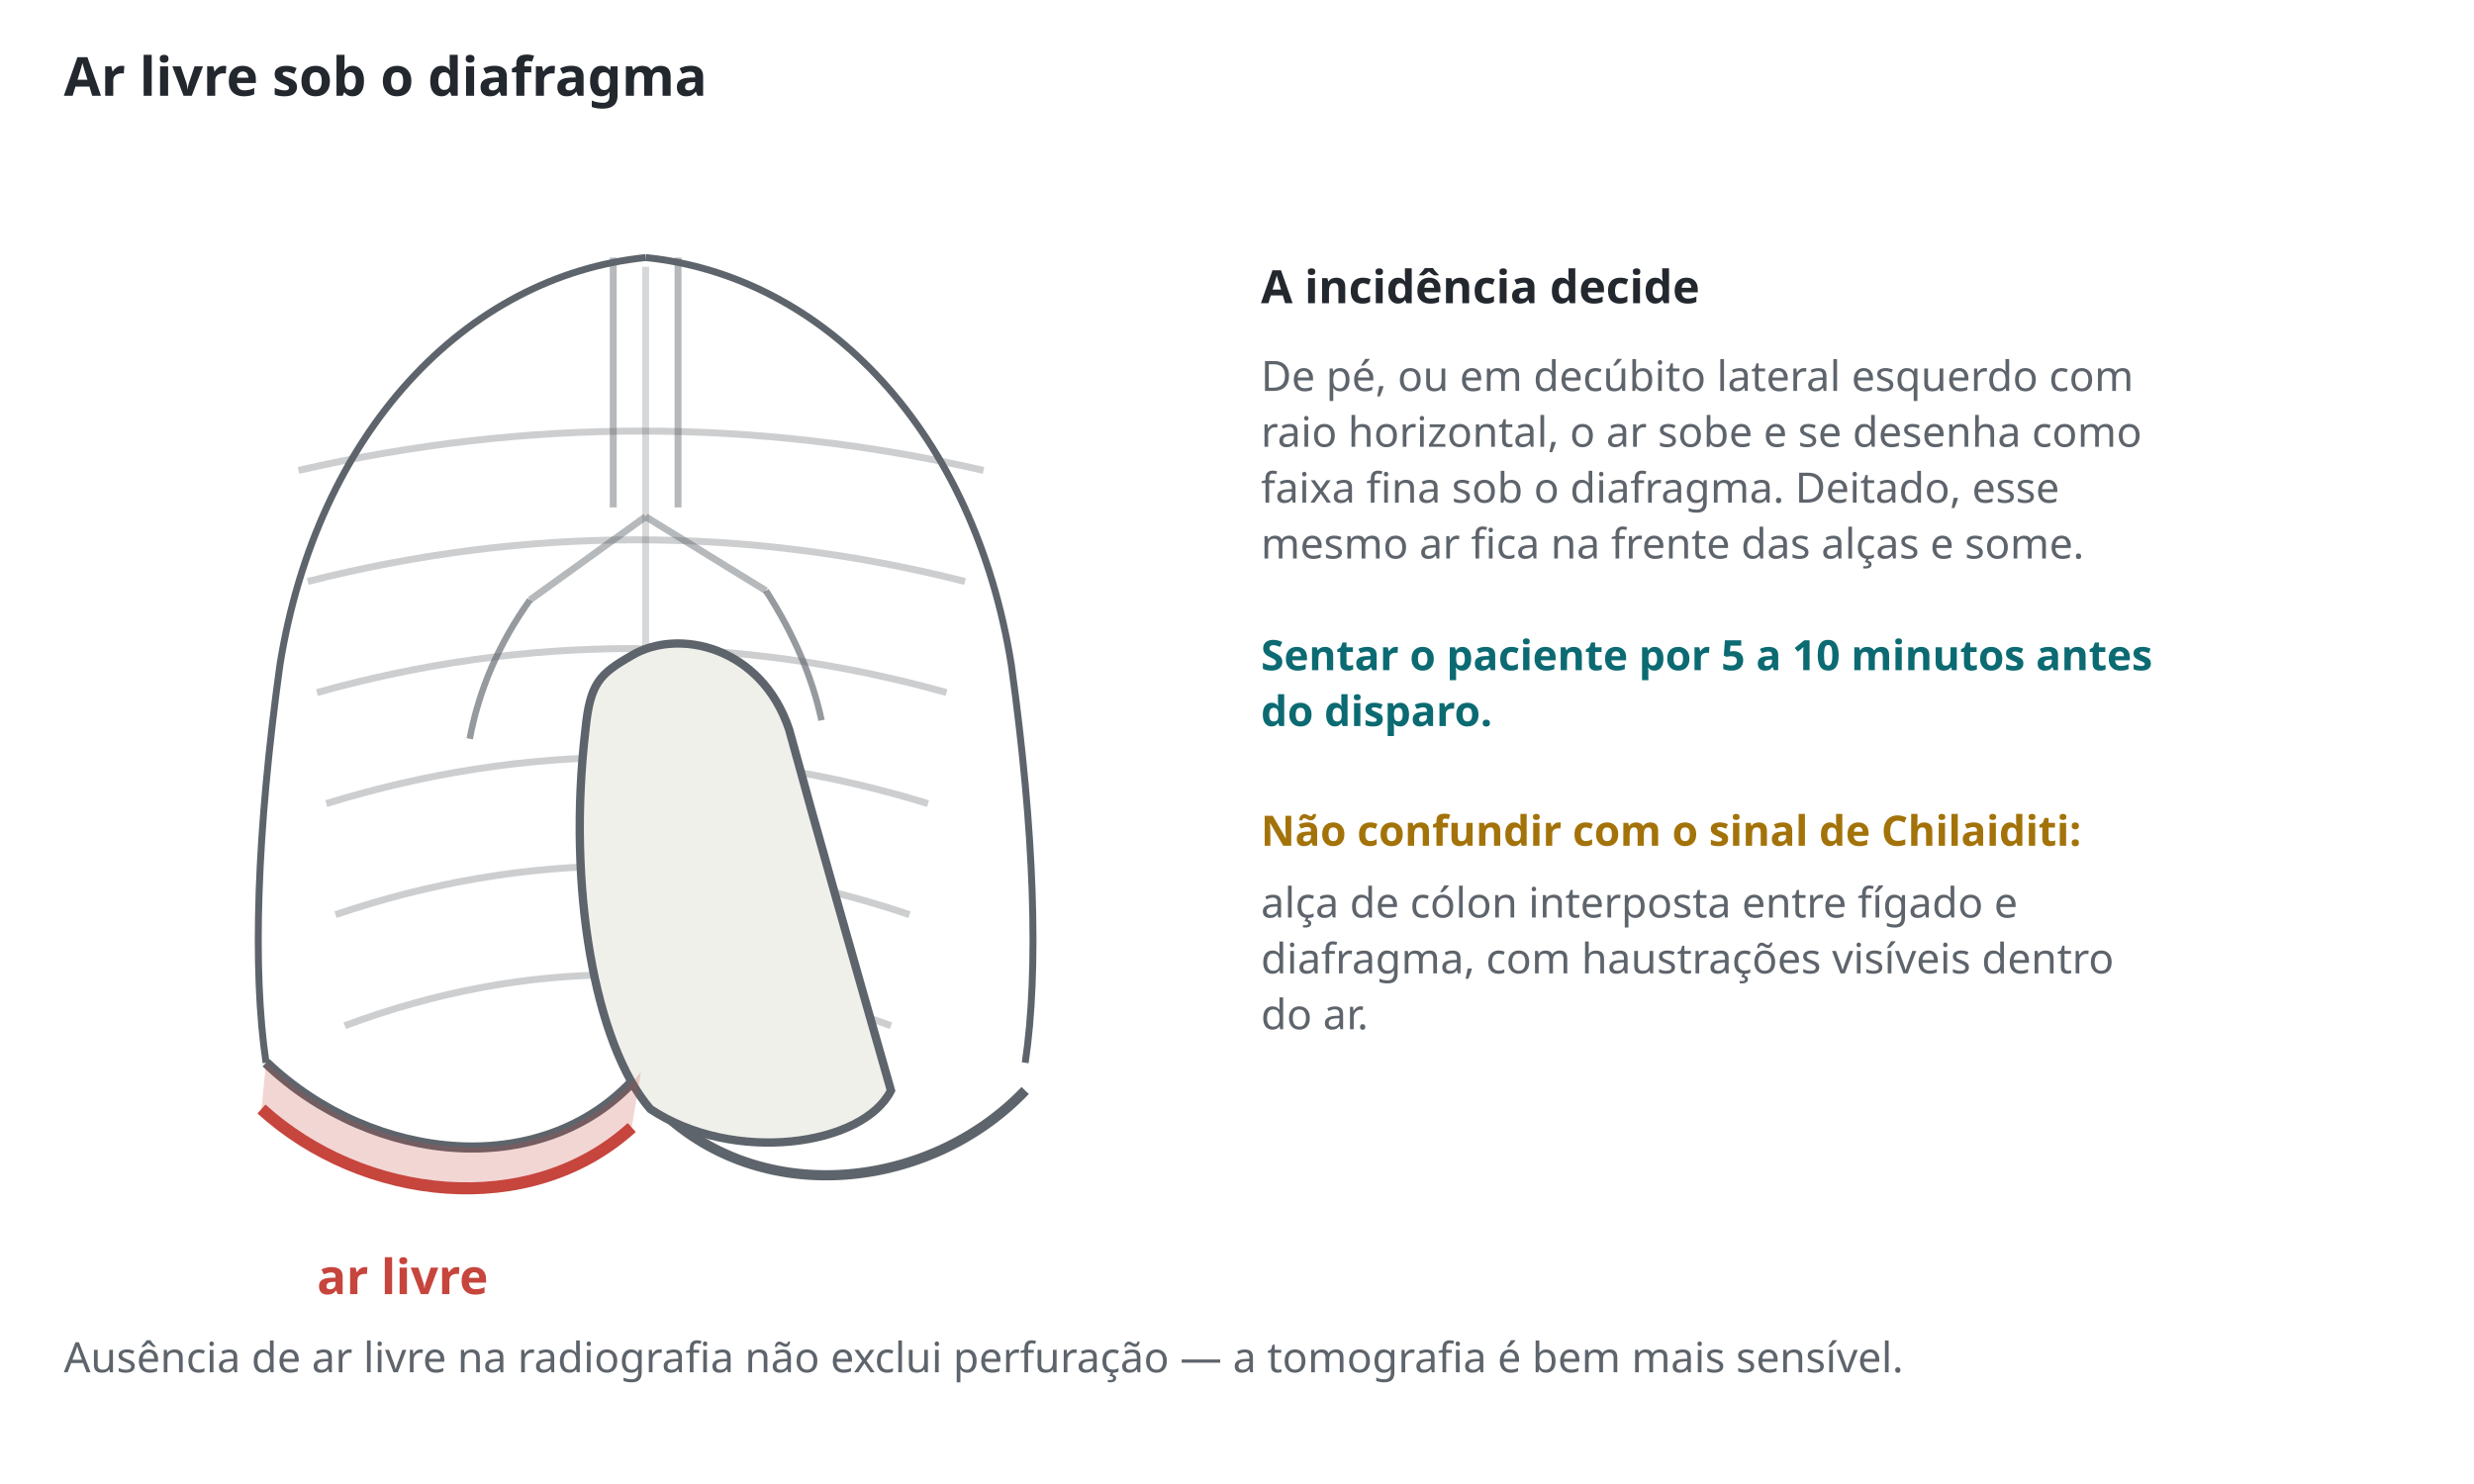
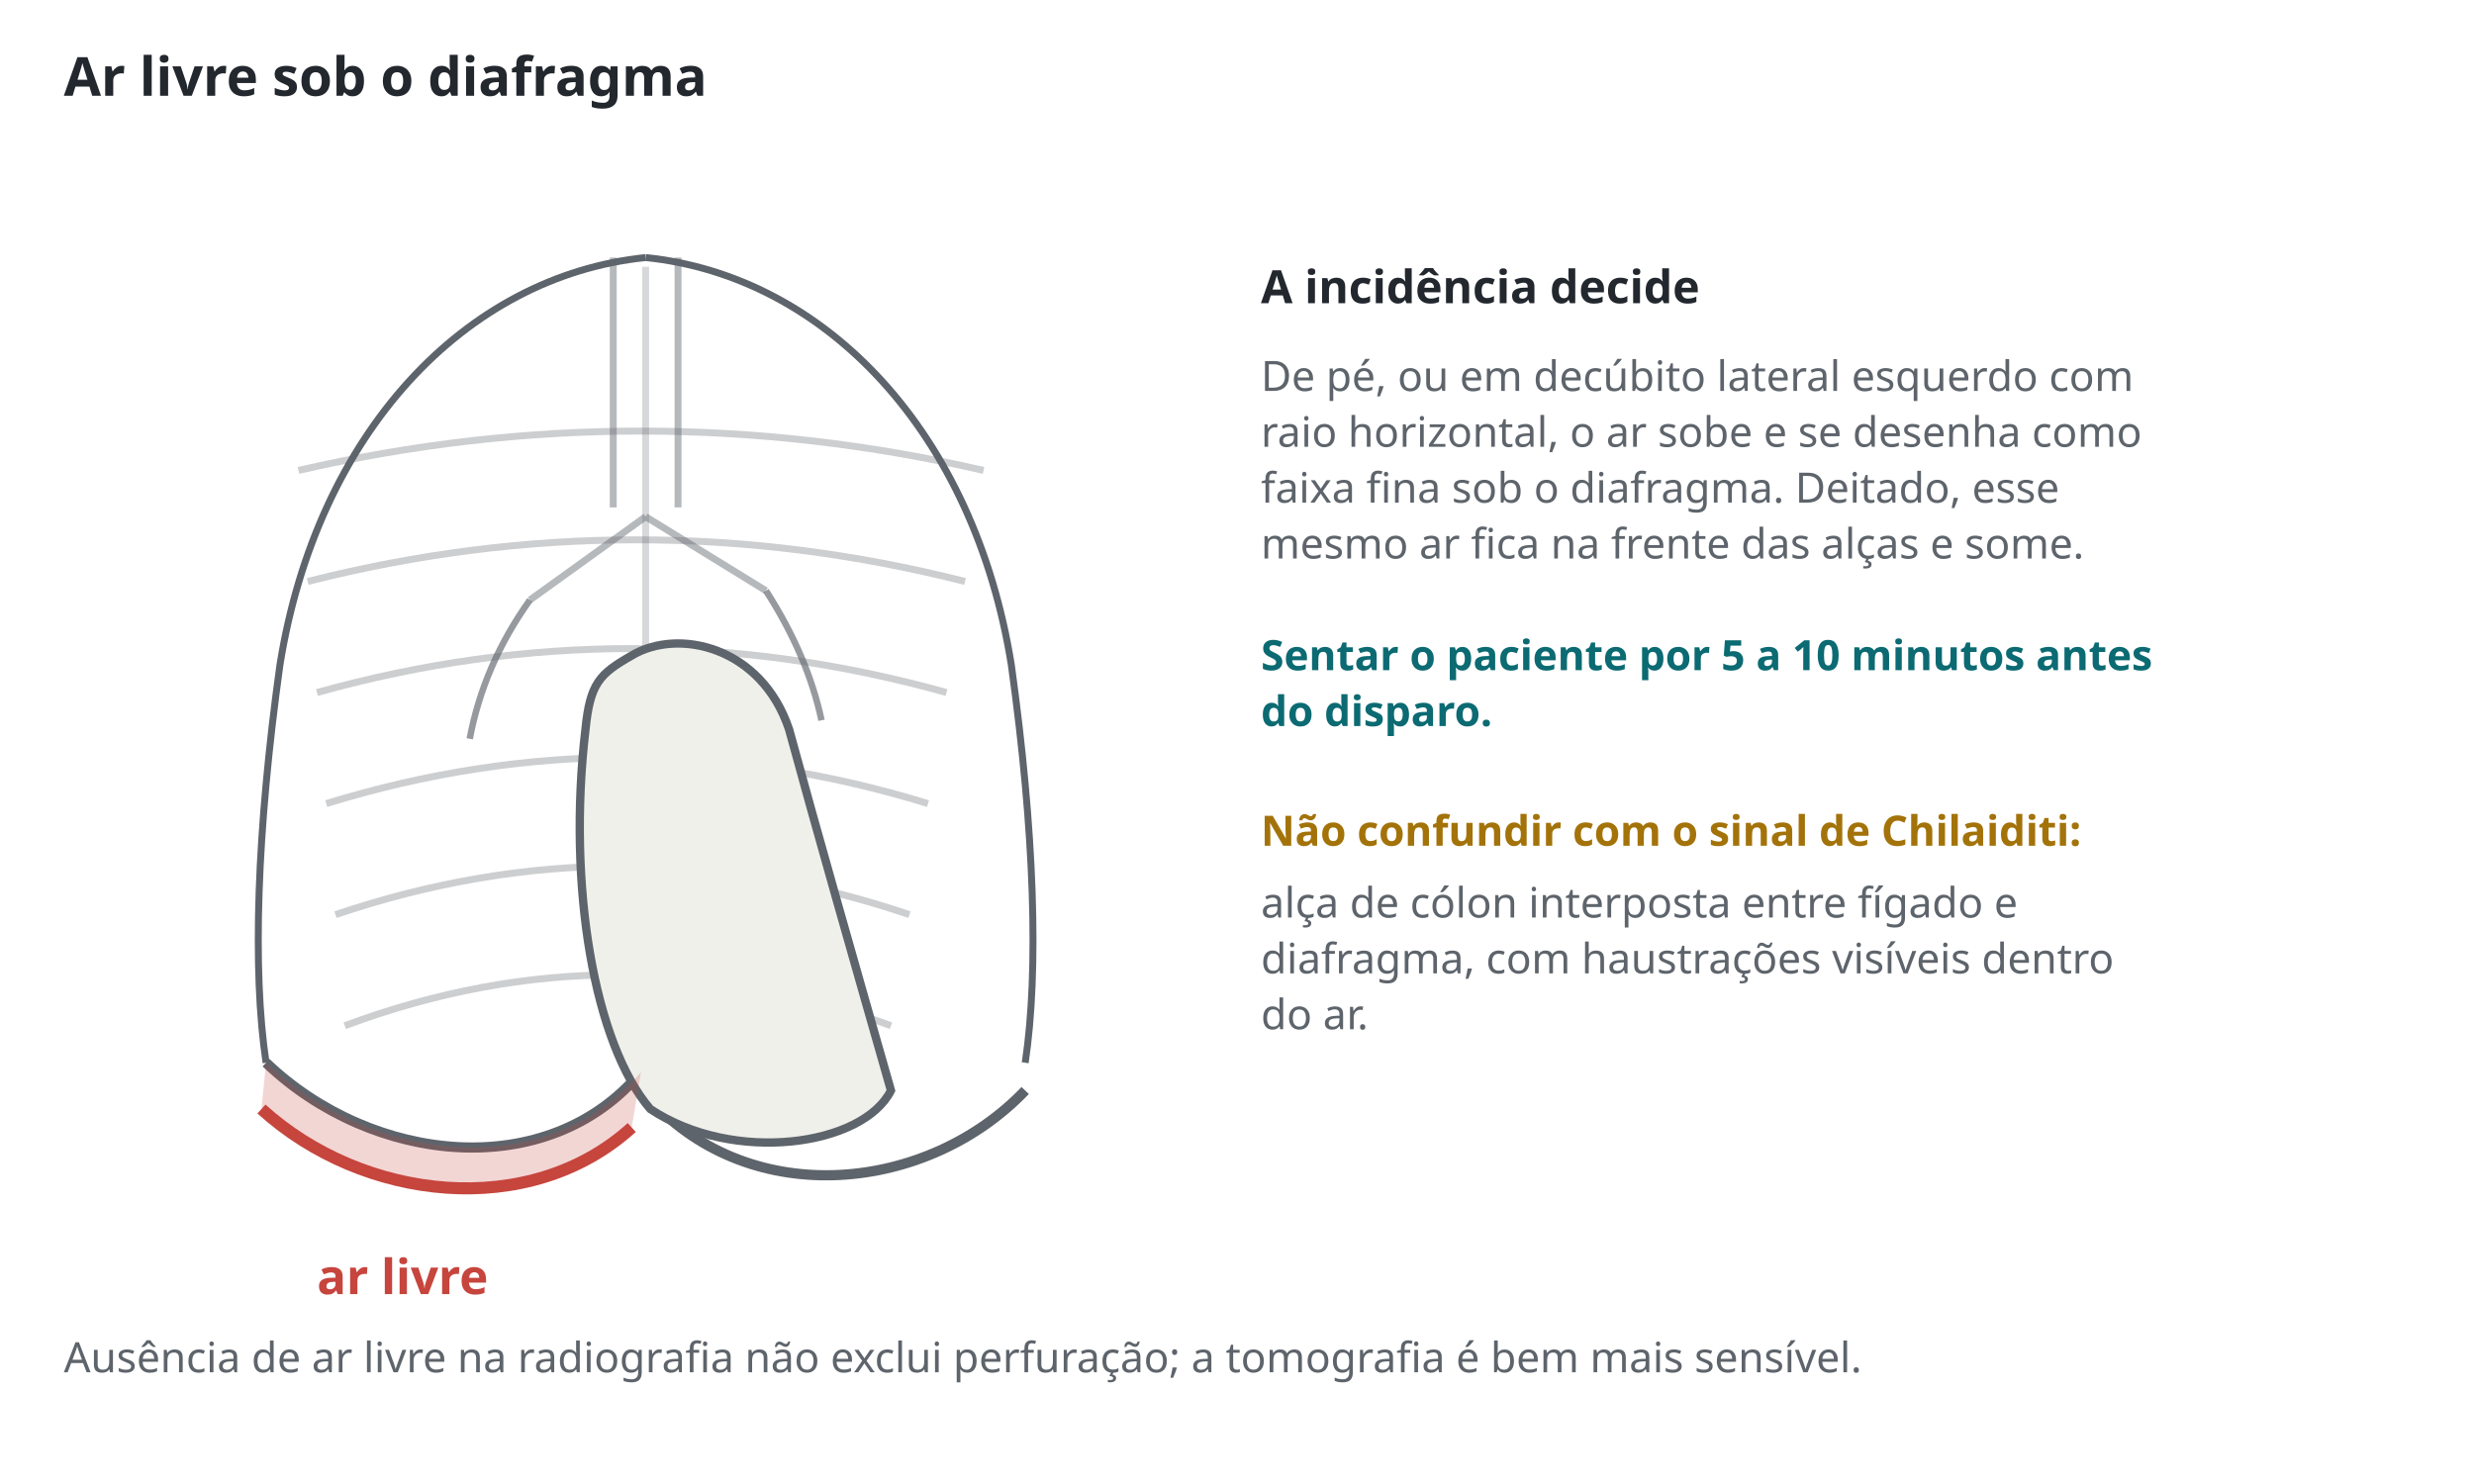
<svg xmlns="http://www.w3.org/2000/svg" viewBox="0 0 620 372" role="img" aria-label="Ar livre sob o diafragma">
  <style>text{font-family:Figtree,system-ui,sans-serif}.t{font-size:13.5px;font-weight:600;fill:#23272E}.l{font-size:10.5px;fill:#5E646B}.k{font-size:10.5px;font-weight:600;fill:#0B6A72}.r{font-size:10.5px;font-weight:600;fill:#C6453D}.a{font-size:10.5px;font-weight:600;fill:#A3730A}.v{font-size:10.5px;font-weight:600;fill:#1D7A46}.n{font-size:11.5px;font-weight:600;fill:#23272E}</style>
  <rect width="620" height="372" fill="#FFFFFF" />
  <text class="t" x="16" y="24">Ar livre sob o diafragma</text>
  <g transform="translate(40,46) scale(1.16)">
    <g fill="none" stroke="#5E646B" stroke-width="1.5">
      <path d="M30 62 q 74 -17 148 0" opacity=".32" />
      <path d="M32 86 q 71 -18 142 0" opacity=".32" />
      <path d="M34 110 q 68 -19 136 0" opacity=".32" />
      <path d="M36 134 q 65 -20 130 0" opacity=".32" />
      <path d="M38 158 q 62 -21 124 0" opacity=".32" />
      <path d="M40 182 q 59 -22 118 0" opacity=".32" />
      <path d="M105 16 C 66 20 34 54 26 104 C 21 140 20 170 23 190" />
      <path d="M105 16 C 144 20 176 54 184 104 C 189 140 190 170 187 190" />
      <path d="M23 190 C 46 212 84 216 104 192" stroke-width="2.2" />
      <path d="M187 196 C 166 218 128 222 106 198" stroke-width="2.2" />
      <path d="M105 18 V196" opacity=".25" />
      <path d="M98 16 V70 M112 16 V70" opacity=".45" />
      <path d="M105 72 L80 90 M105 72 L131 88" opacity=".45" />
    </g>
    <path d="M92 118 C 88 152 94 186 106 200 C 124 212 152 208 158 196 C 150 168 142 140 136 118 C 130 100 112 96 102 102 C 95 106 93 108 92 118 Z" fill="#F0F0EB" stroke="#5E646B" stroke-width="1.8" />
    <g fill="none" stroke="#5E646B" stroke-width="1.4" opacity=".65">
      <path d="M80 90 q-10 14 -13 30" />
      <path d="M131 88 q9 14 12 28" />
    </g>
    <path d="M23 190 C 46 212 84 216 104 192 L 102 204 C 80 224 44 220 22 200 Z" fill="#C6453D" opacity=".22" />
    <path d="M22 200 C 44 220 80 224 102 204" fill="none" stroke="#C6453D" stroke-width="2.6" />
    <text class="r" x="34" y="240">ar livre</text>
  </g>
  <text class="n" x="316" y="76">A incidência decide</text>
  <text class="l" x="316" y="98" text-anchor="start">De pé, ou em decúbito lateral esquerdo com</text>
  <text class="l" x="316" y="112" text-anchor="start">raio horizontal, o ar sobe e se desenha como</text>
  <text class="l" x="316" y="126" text-anchor="start">faixa fina sob o diafragma. Deitado, esse</text>
  <text class="l" x="316" y="140" text-anchor="start">mesmo ar fica na frente das alças e some.</text>
  <text class="k" x="316" y="168" text-anchor="start">Sentar o paciente por 5 a 10 minutos antes</text>
  <text class="k" x="316" y="182" text-anchor="start">do disparo.</text>
  <text class="a" x="316" y="212">Não confundir com o sinal de Chilaiditi:</text>
  <text class="l" x="316" y="230" text-anchor="start">alça de cólon interposta entre fígado e</text>
  <text class="l" x="316" y="244" text-anchor="start">diafragma, com haustrações visíveis dentro</text>
  <text class="l" x="316" y="258" text-anchor="start">do ar.</text>
-   <text class="l" x="16" y="344" text-anchor="start">Ausência de ar livre na radiografia não exclui perfuração — a tomografia é bem mais sensível.</text>
+   <text class="l" x="16" y="344" text-anchor="start">Ausência de ar livre na radiografia não exclui perfuração; a tomografia é bem mais sensível.</text>
</svg>
